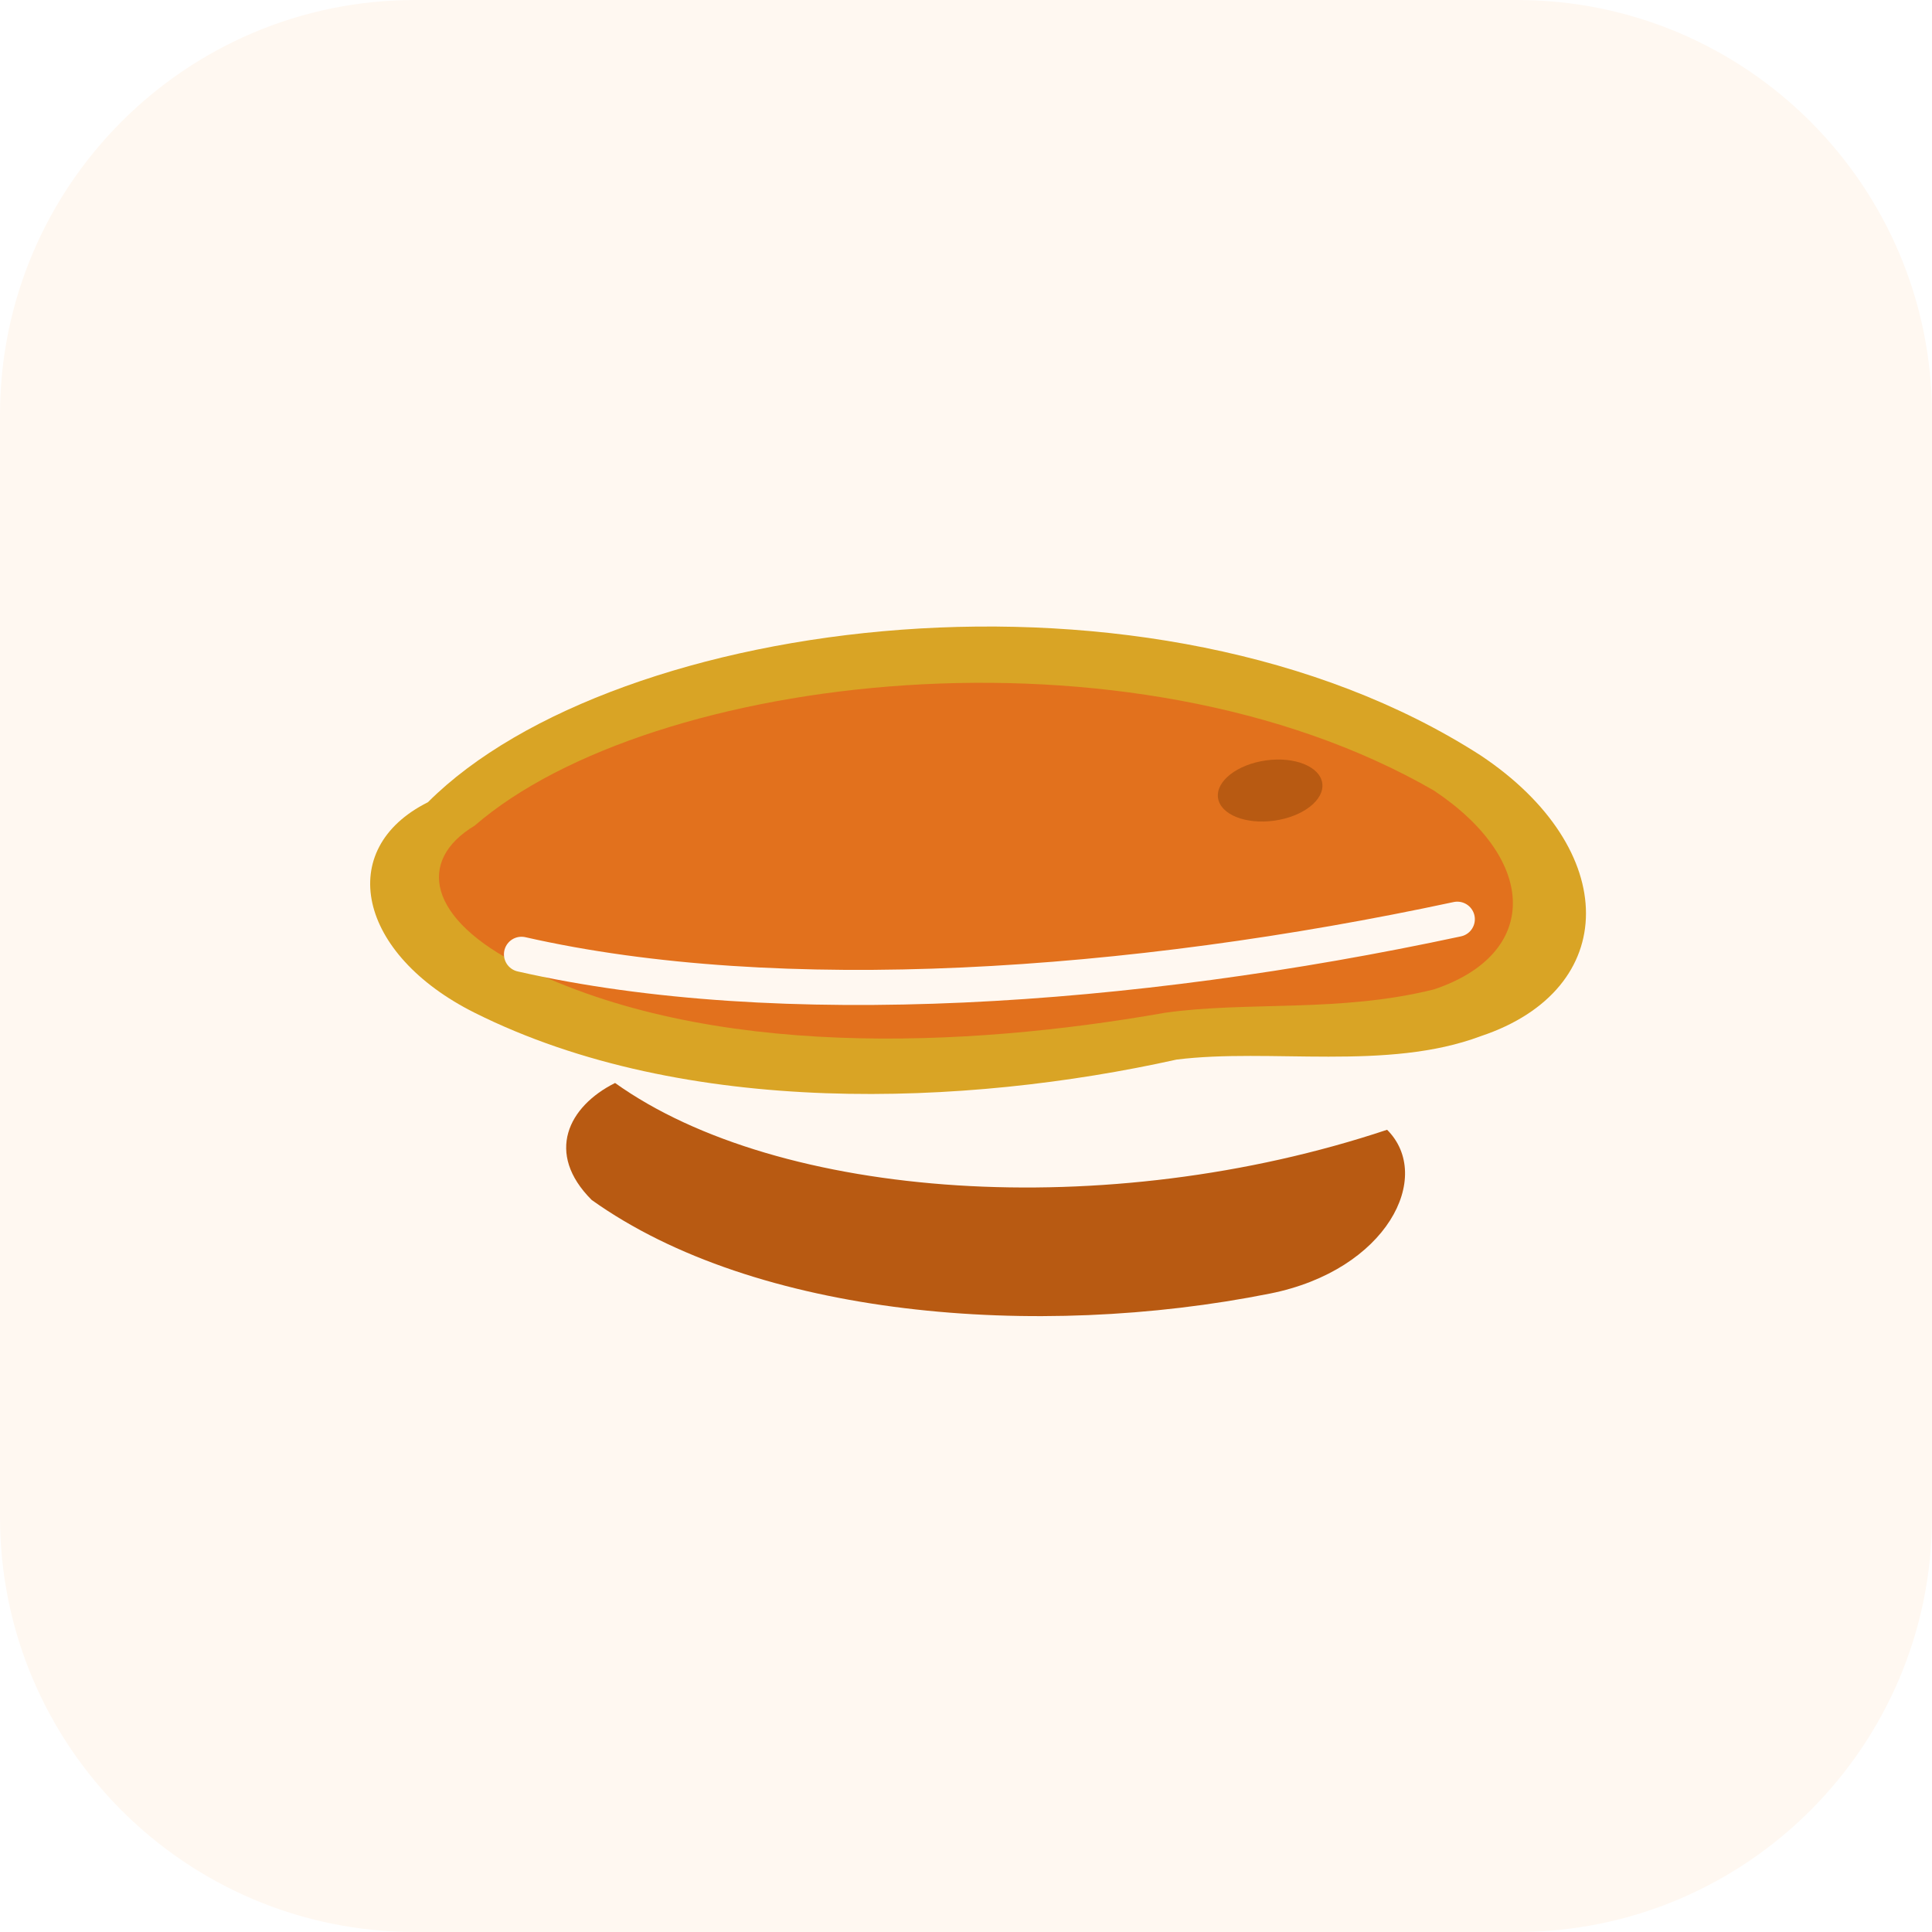
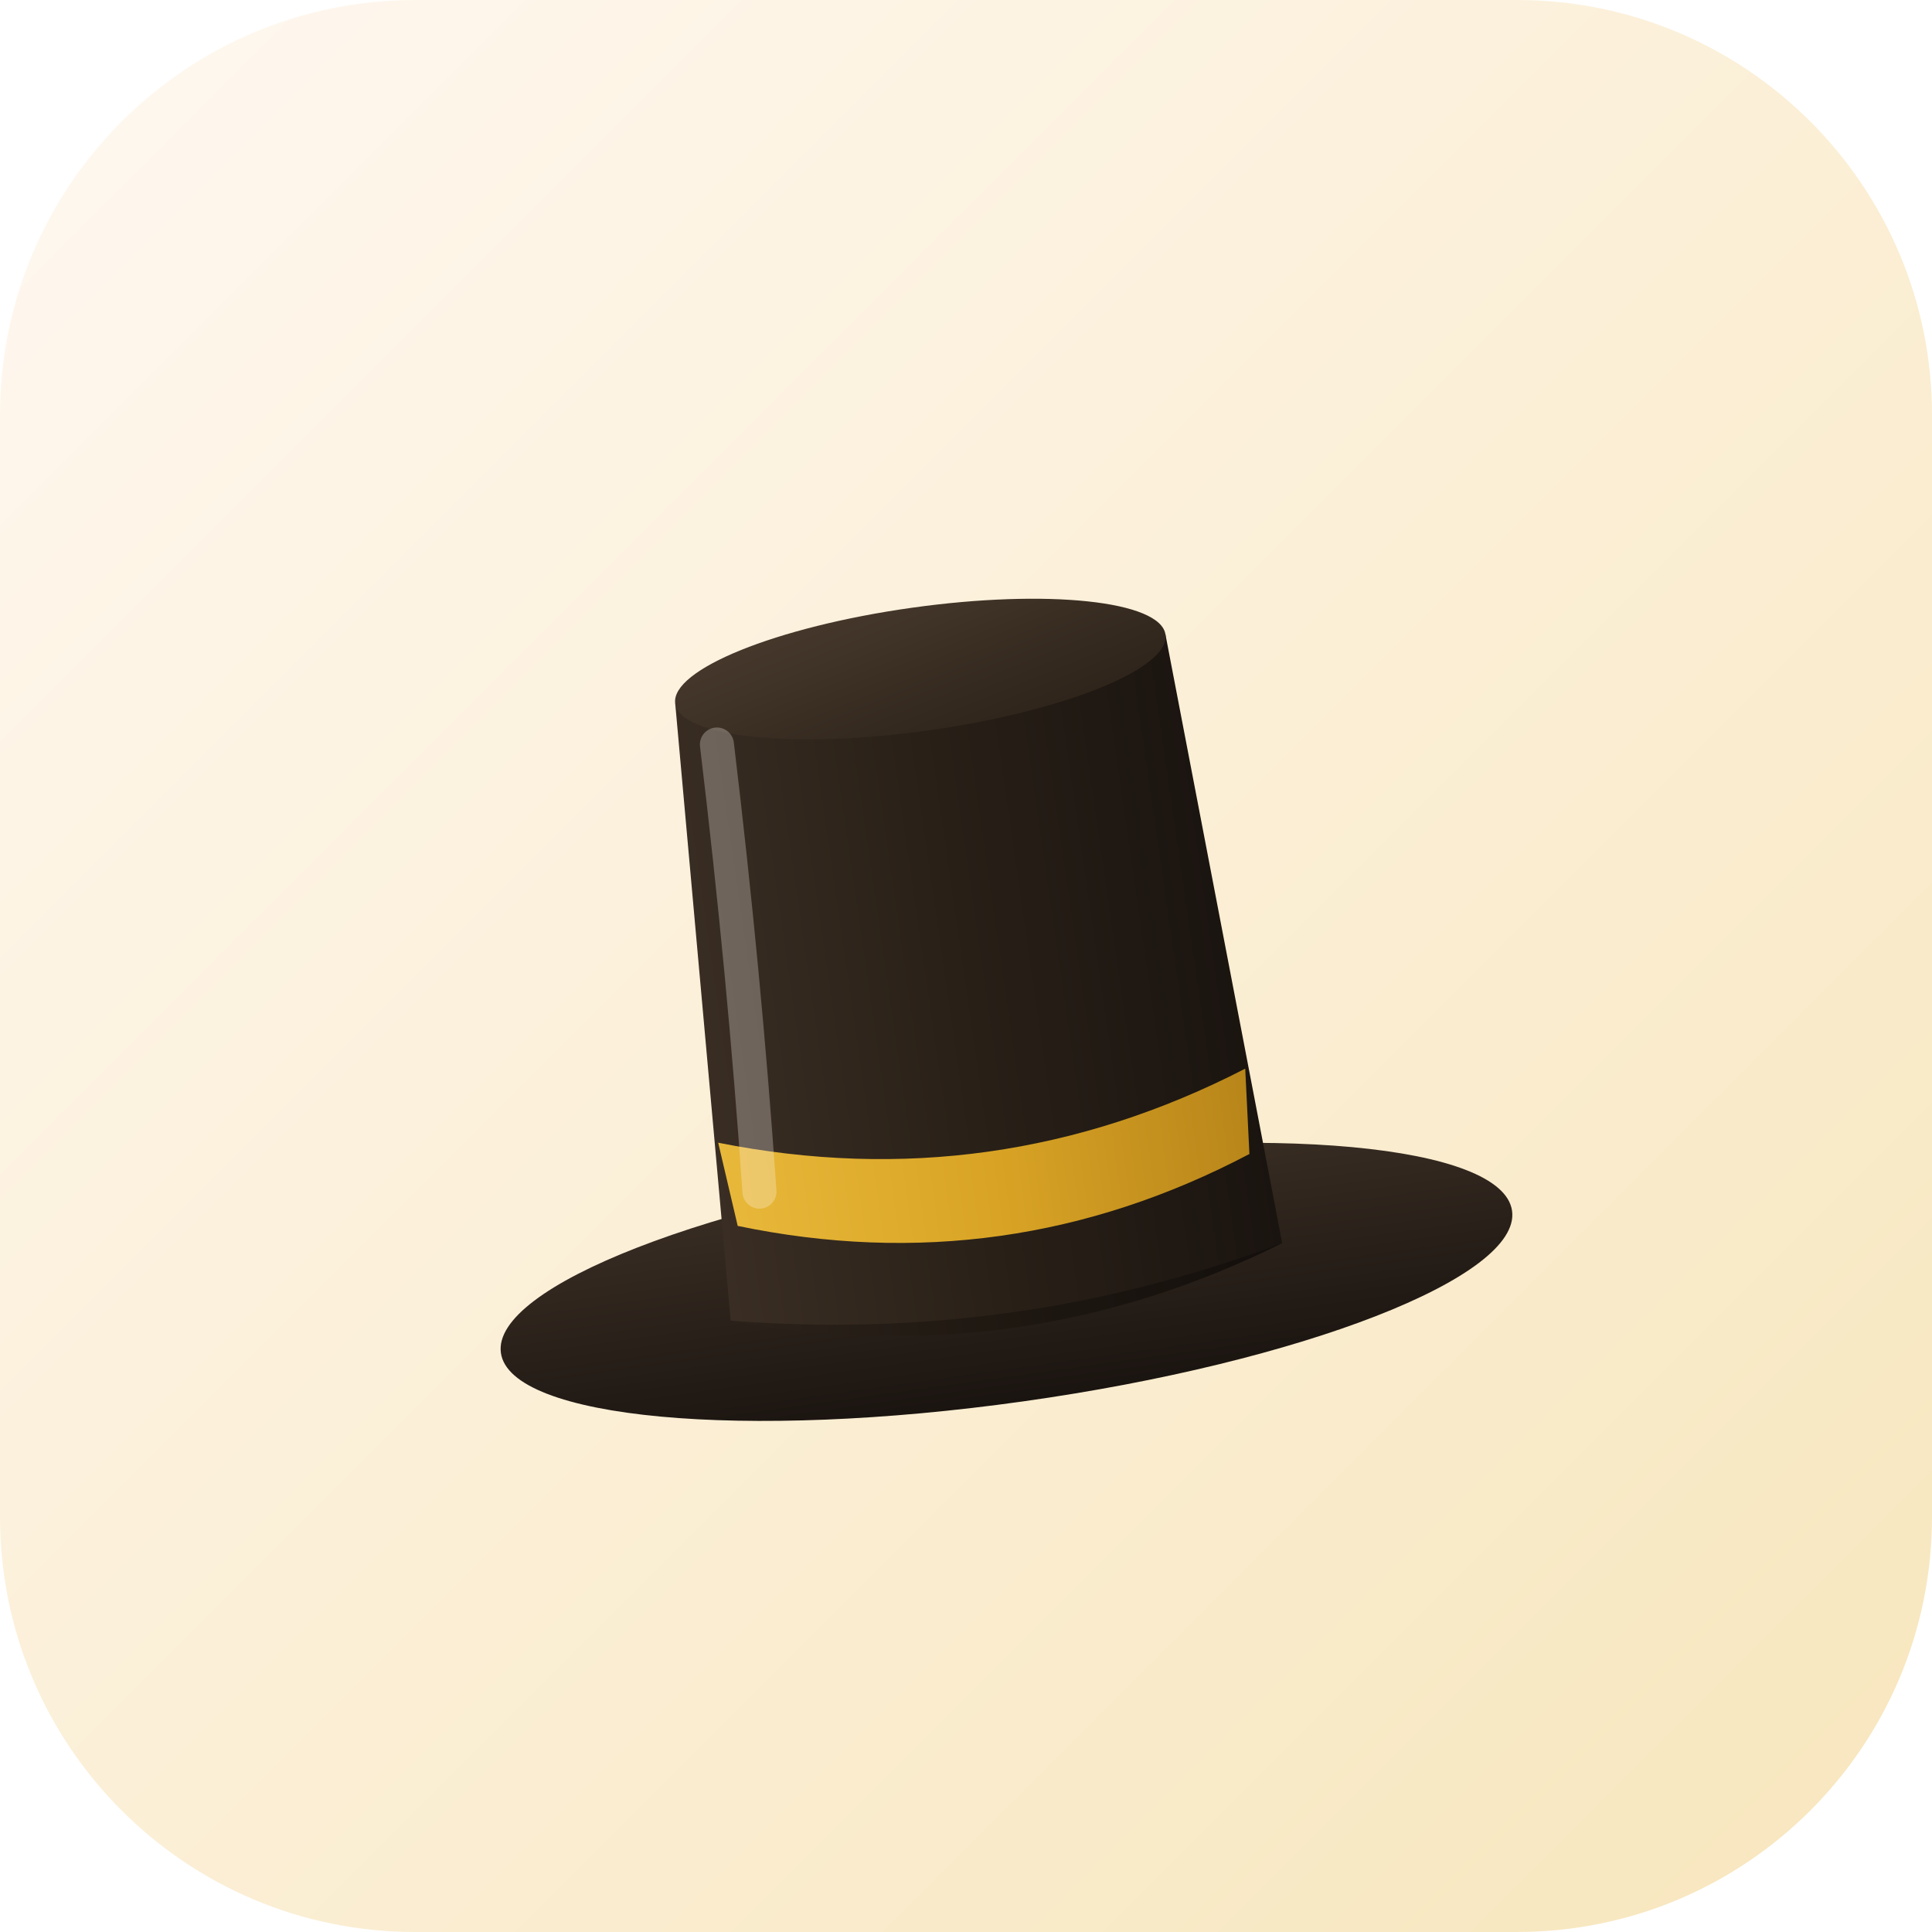
<svg xmlns="http://www.w3.org/2000/svg" width="1024" height="1024" viewBox="0 0 1024 1024">
-   <rect width="1024" height="1024" rx="220" fill="#FFF8F1" />
-   <g transform="translate(512 512) scale(6.2) translate(-60 -60)">
-     <path d="M14 46 C 30 30, 76 24, 104 42 C 116 50, 116 62, 104 66 C 96 69, 86 67, 78 68 C 60 72, 36 73, 18 64 C 8 59, 6 50, 14 46 Z" fill="#D9A425" />
-     <path d="M18 48 C 33 35, 74 30, 100 45 C 109 51, 109 59, 100 62 C 92 64, 84 63, 77 64 C 60 67, 38 68, 22 60 C 14 56, 13 51, 18 48 Z" fill="#E2711D" />
-     <path d="M22 59 C 44 64, 74 62, 102 56" stroke="#FFF8F1" stroke-width="3" stroke-linecap="round" fill="none" />
-     <ellipse cx="86" cy="45" rx="4.5" ry="2.6" fill="#B85A12" transform="rotate(-8 86 45)" />
-     <path d="M30 70 C 44 80, 72 82, 96 74 C 100 78, 96 86, 86 88 C 66 92, 42 90, 28 80 C 24 76, 26 72, 30 70 Z" fill="#B85A12" />
+   <defs>
+     <linearGradient id="bg" x1="0" y1="0" x2="1" y2="1">
+       <stop offset="0" stop-color="#FFF8F1" />
+       <stop offset="1" stop-color="#F7E6BC" />
+     </linearGradient>
+     <linearGradient id="crown" x1="0" y1="0" x2="1" y2="0">
+       <stop offset="0" stop-color="#3A2E24" />
+       <stop offset="0.45" stop-color="#2A2118" />
+       <stop offset="1" stop-color="#1A1410" />
+     </linearGradient>
+     <linearGradient id="brim" x1="0" y1="0" x2="0" y2="1">
+       <stop offset="0" stop-color="#3A2E24" />
+       <stop offset="1" stop-color="#1A1410" />
+     </linearGradient>
+     <linearGradient id="band" x1="0" y1="0" x2="1" y2="0">
+       <stop offset="0" stop-color="#E8B83A" />
+       <stop offset="0.5" stop-color="#D9A425" />
+       <stop offset="1" stop-color="#B8851A" />
+     </linearGradient>
+     <linearGradient id="top" x1="0" y1="0" x2="1" y2="1">
+       <stop offset="0" stop-color="#4A3B2E" />
+       <stop offset="1" stop-color="#2A2118" />
+     </linearGradient>
+   </defs>
+   <rect width="1024" height="1024" rx="220" fill="url(#bg)" />
+   <g transform="translate(512 512) scale(0.82) translate(-512 -512) translate(512 530) rotate(-8) translate(-512 -512)">
+     <ellipse cx="512" cy="700" rx="330" ry="78" fill="url(#brim)" />
+     <path d="M332 700 L352 300 Q512 262 672 300 L692 700 Q512 760 332 700 Z" fill="url(#crown)" />
+     <path d="M345 640 Q512 700 679 640 L684 585 Q512 645 340 585 Z" fill="url(#band)" />
+     <ellipse cx="512" cy="300" rx="160" ry="40" fill="url(#top)" />
+     <path d="M375 330 Q372 480 362 620" stroke="#FFF8F1" stroke-opacity="0.28" stroke-width="22" stroke-linecap="round" fill="none" />
+     <path d="M332 700 Q512 760 692 700 Q512 740 332 700 Z" fill="#000000" fill-opacity="0.25" />
  </g>
</svg>
